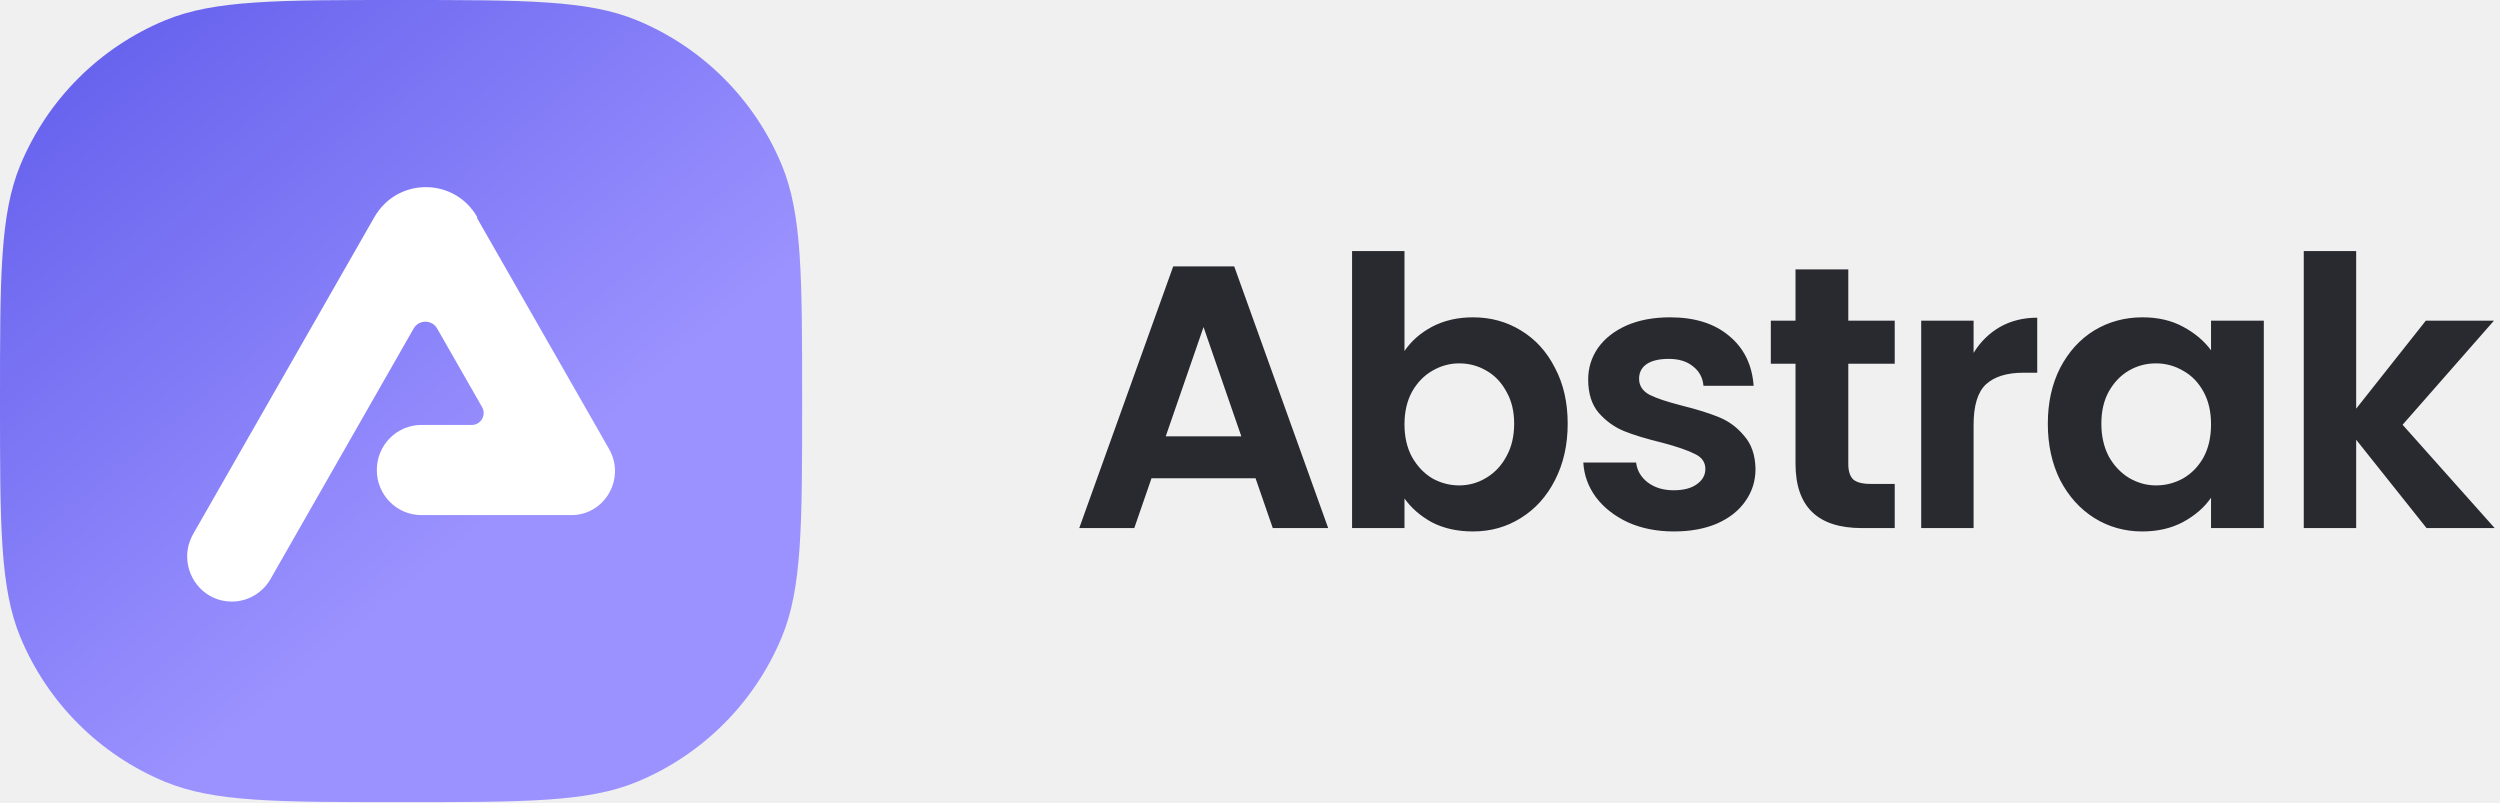
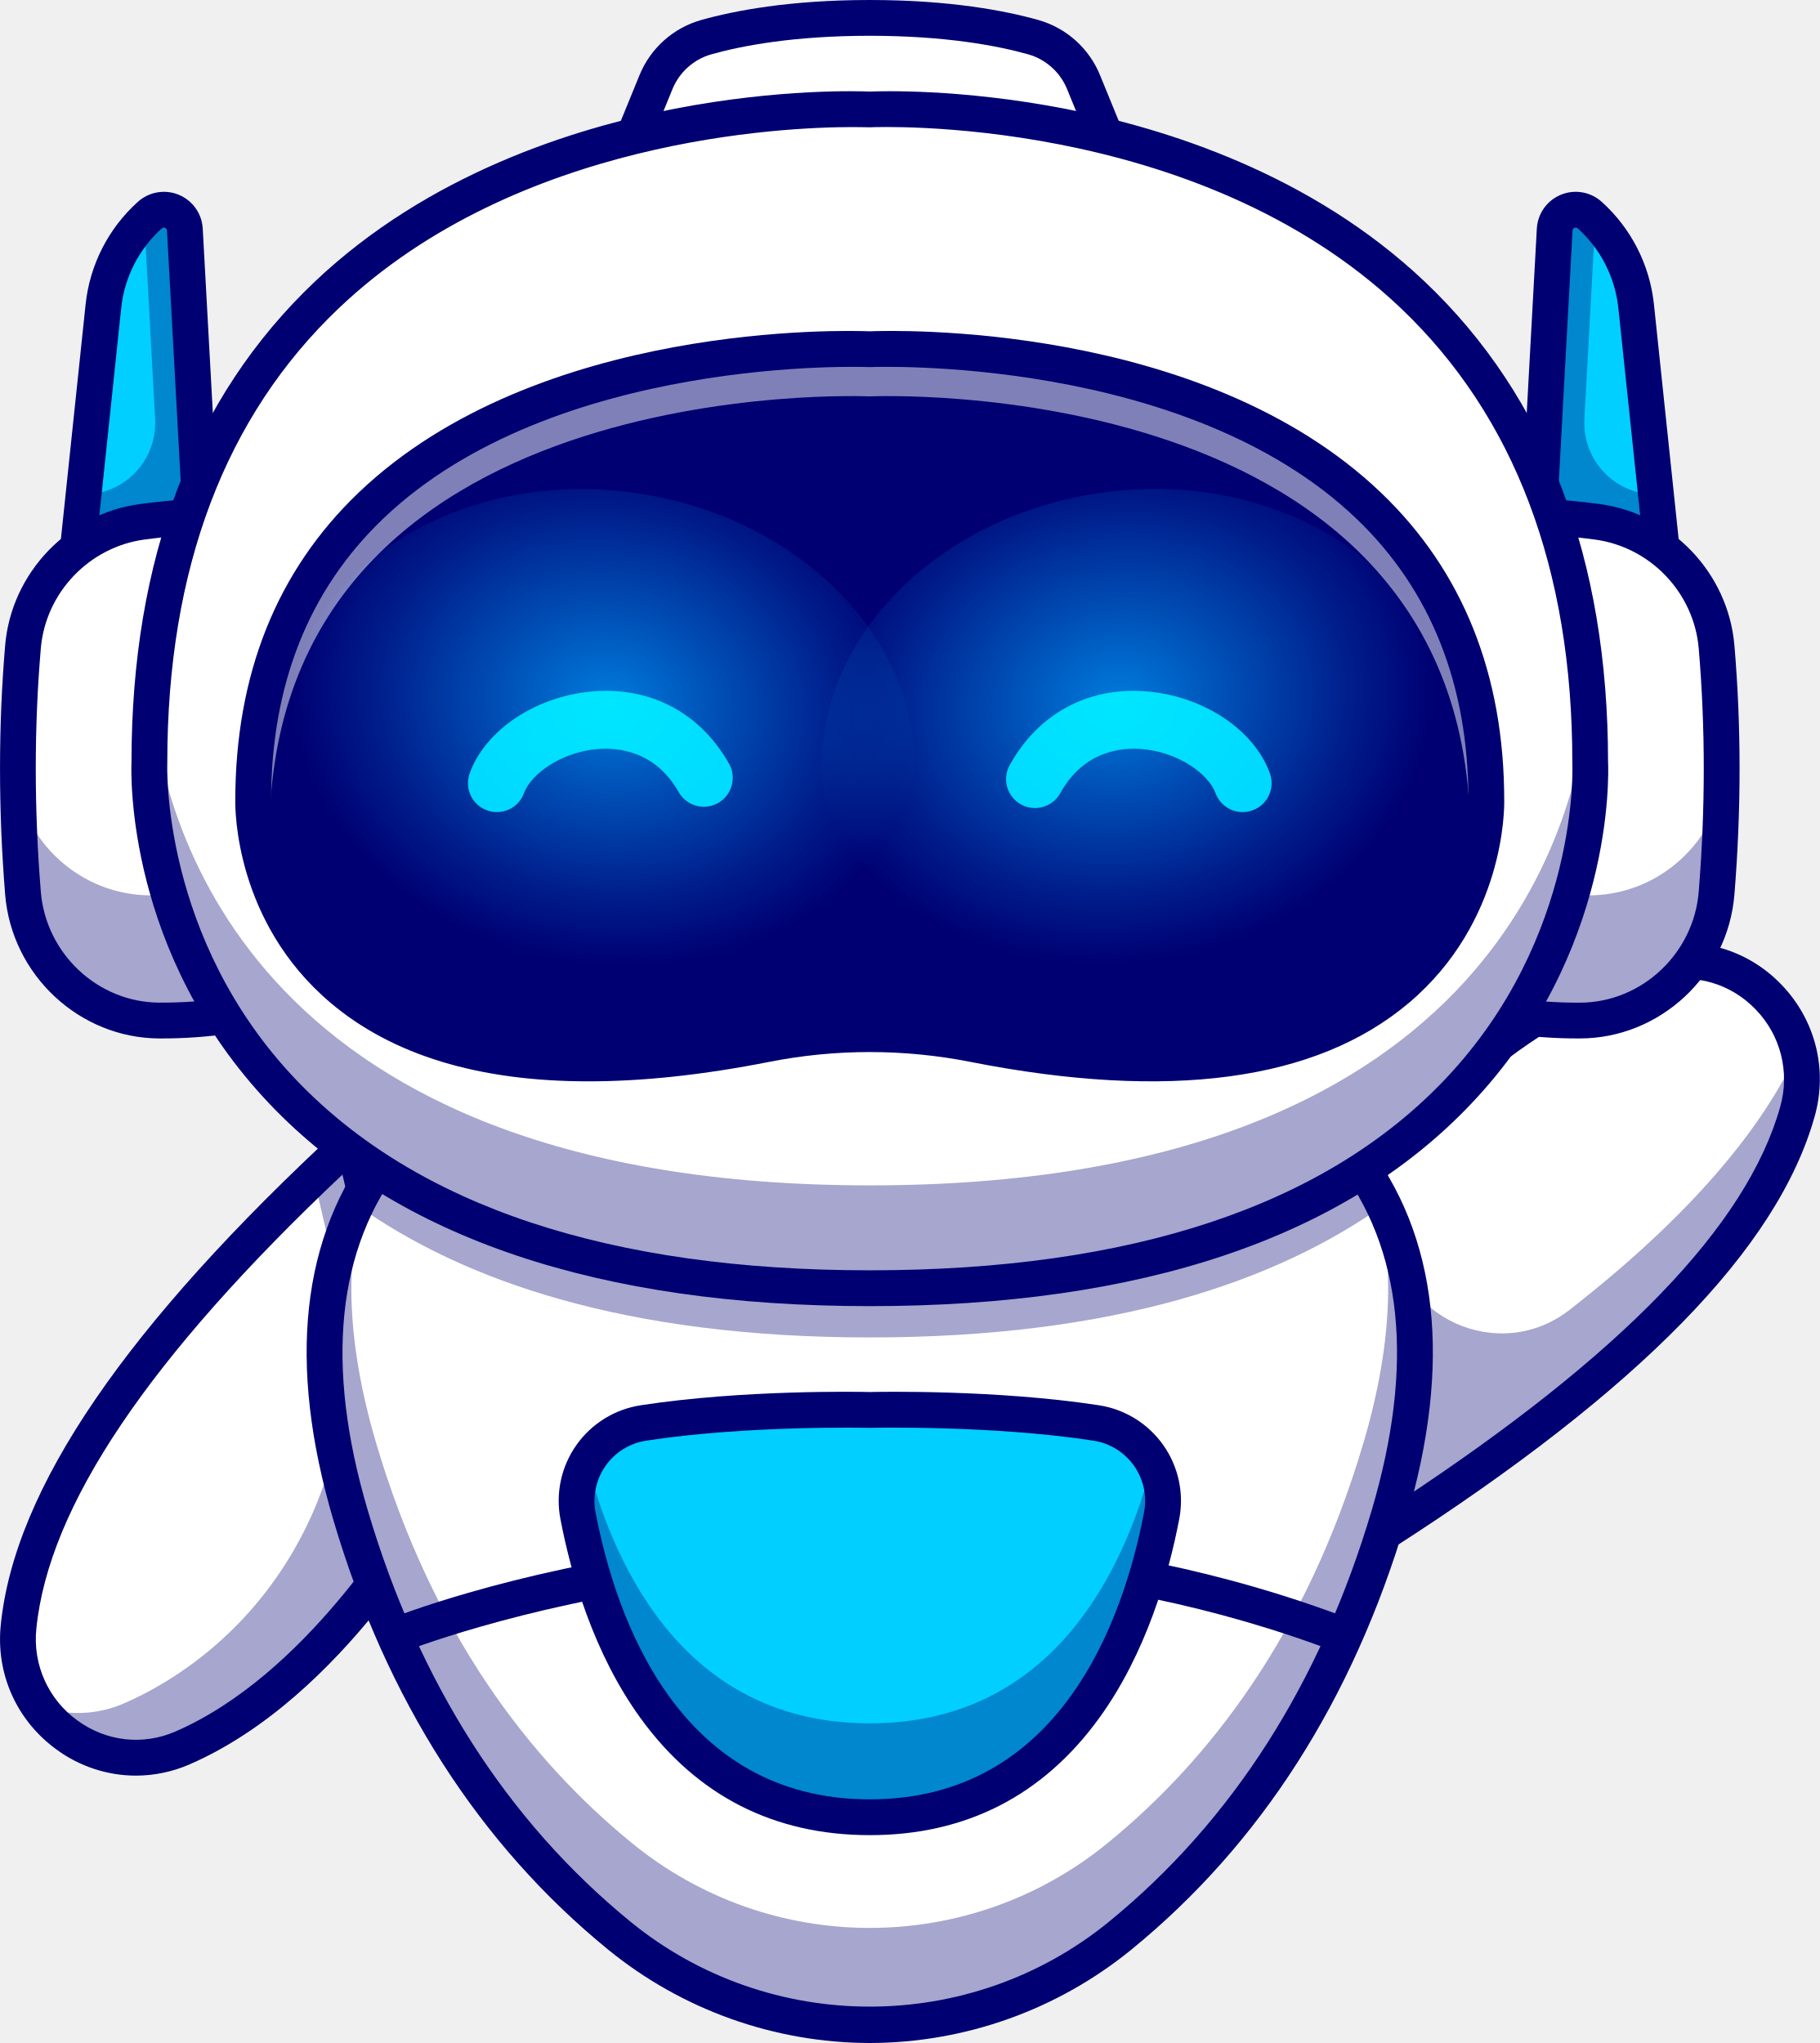
- <svg xmlns="http://www.w3.org/2000/svg" width="187" height="60" viewBox="0 0 187 60" fill="none">
-   <path d="M0 30C0 20.681 0 16.022 1.522 12.346C3.552 7.446 7.446 3.552 12.346 1.522C16.022 0 20.681 0 30 0V0C39.319 0 43.978 0 47.654 1.522C52.554 3.552 56.448 7.446 58.478 12.346C60 16.022 60 20.681 60 30V30C60 39.319 60 43.978 58.478 47.654C56.448 52.554 52.554 56.448 47.654 58.478C43.978 60 39.319 60 30 60V60C20.681 60 16.022 60 12.346 58.478C7.446 56.448 3.552 52.554 1.522 47.654C0 43.978 0 39.319 0 30V30Z" fill="url(#paint0_linear)" />
-   <g clip-path="url(#clip0)">
-     <path d="M44.531 31.786L35.673 16.292L35.702 16.245C33.991 13.249 29.712 13.249 28.001 16.245L14.449 39.943C14.144 40.484 14 41.06 14 41.625C14 43.388 15.394 44.999 17.34 44.999C18.533 44.999 19.633 44.354 20.232 43.318L30.939 24.577C31.331 23.891 32.31 23.891 32.701 24.577L36.059 30.448C36.399 31.041 35.973 31.786 35.293 31.786H31.52C29.677 31.786 28.186 33.293 28.186 35.155V35.161C28.186 37.023 29.677 38.529 31.52 38.529H40.672H42.74C45.245 38.529 46.812 35.789 45.562 33.596L44.531 31.786Z" fill="white" />
+ <svg xmlns="http://www.w3.org/2000/svg" xmlns:xlink="http://www.w3.org/1999/xlink" viewBox="0 0 2164.79 2430.37">
+   <defs>
+     <style>.cls-1{isolation:isolate;}.cls-2{fill:#fff;}.cls-3{opacity:0.35;}.cls-4{fill:#000072;}.cls-5{fill:#00cfff;}.cls-6{opacity:0.5;}.cls-7,.cls-8{mix-blend-mode:screen;}.cls-7{fill:url(#radial-gradient);}.cls-8{fill:url(#radial-gradient-2);}</style>
+     <radialGradient id="radial-gradient" cx="1142.82" cy="-14446.89" r="388.63" gradientTransform="matrix(0, 0.97, -0.8, 0, -10787.13, -212.95)" gradientUnits="userSpaceOnUse">
+       <stop offset="0" stop-color="#007bbf" />
+       <stop offset="0.22" stop-color="#005f93" />
+       <stop offset="0.76" stop-color="#001b2a" />
+       <stop offset="1" />
+     </radialGradient>
+     <radialGradient id="radial-gradient-2" cx="6889.44" cy="-15451.95" r="388.63" gradientTransform="matrix(-0.97, 0, 0, 0.8, 8020.81, 13192.68)" xlink:href="#radial-gradient" />
+   </defs>
+   <g class="cls-1">
+     <g id="Layer_1" data-name="Layer 1">
+       <path class="cls-2" d="M1622.86,1393.48S1780.39,1192.66,1971,1147c104-24.94,196.06,72.51,167.15,175.5-37,131.94-171.68,303.53-492.32,501Z" />
+       <g class="cls-3">
+         <path class="cls-4" d="M1654.58,1461.46l-5.27-98.8c-17,18.78-26.45,30.82-26.45,30.82l22.93,430c320.64-197.5,455.28-369.09,492.32-501a140.06,140.06,0,0,0,1-72.93c-40.46,89.14-123.84,193.13-271.94,308.59C1783.21,1623.6,1660.25,1567.82,1654.58,1461.46Z" />
+       </g>
+       <path class="cls-4" d="M1645.79,1844.77a21.28,21.28,0,0,1-21.25-20.15l-22.93-430a21.3,21.3,0,0,1,4.5-14.27c6.62-8.44,164.36-207.18,359.89-254.07,55.81-13.38,113.05,3.44,153.06,45,40.52,42.11,55.3,100.78,39.54,156.93-44.06,156.94-208,324.8-501.3,513.18A21.35,21.35,0,0,1,1645.79,1844.77Zm-1.24-444.2,20.53,385c264.76-174.21,412.93-327.78,452.54-468.87a119.16,119.16,0,0,0-29.23-115.9c-29.43-30.58-71.49-43-112.47-33.14C1813.15,1206.69,1672.33,1367.26,1644.55,1400.57Z" />
+       <path class="cls-2" d="M517.1,1776.08s-120.22,225.14-300,303.27C119,2122,11.47,2042,22,1935.58c13.55-136.37,116.3-328.75,397.73-579Z" />
+       <g class="cls-3">
+         <path class="cls-4" d="M419.77,1356.61q-24.36,21.66-46.9,42.73l25.87,111.49c44.5,191.78-37.58,392.82-207.1,492.94A396.53,396.53,0,0,1,148,2026.15a136.81,136.81,0,0,1-101.77,3.51c36,52,105.56,78.11,170.94,49.69,179.73-78.13,300-303.27,300-303.27Z" />
+       </g>
+       <path class="cls-4" d="M161.59,2112.31a160,160,0,0,1-94.51-31.17c-47.23-34.42-72-89.62-66.21-147.66,16.1-162.21,148.41-356,404.46-592.51a21.29,21.29,0,0,1,35.17,10.83l97.34,419.47a21.31,21.31,0,0,1-2,14.84c-5,9.46-125.84,232.6-310.25,312.76A160.45,160.45,0,0,1,161.59,2112.31Zm245.78-715C176.92,1614.88,57.7,1791.87,43.22,1937.69a119.19,119.19,0,0,0,48.93,109.06c34.3,25,77.85,29.89,116.51,13.08C362.44,1993,473,1810.49,494.52,1772.88Z" />
+       <path class="cls-2" d="M1652.15,1802.72c-70.6,238.45-192.22,396-319.69,500a470.17,470.17,0,0,1-595.71,0c-127.42-104-249.09-261.54-319.64-500-47.45-160.36-36.86-280.17,6.71-369.71,138.54-284.79,610.81-263,610.81-263s473.08-21.81,611.19,263.73C1689.07,1523.19,1699.45,1642.79,1652.15,1802.72Z" />
+       <g class="cls-3">
+         <path class="cls-4" d="M1645.82,1433.71c-127,90.23-319.59,157.31-611.19,157.31-291.39,0-483.77-67.4-610.81-158,138.54-284.79,610.81-263,610.81-263S1507.71,1148.17,1645.82,1433.71Z" />
+       </g>
+       <g class="cls-3">
+         <path class="cls-4" d="M1633.29,1410.26c25.31,79.19,26.09,179.52-11.53,306.66-67.1,226.74-182.76,376.52-303.93,475.4a447,447,0,0,1-566.4,0c-121.18-98.88-236.84-248.66-303.93-475.4-37.63-127.14-36.85-227.47-11.54-306.66-53.41,91.68-70.44,218.11-18.85,392.44,70.57,238.47,192.21,396,319.66,500a470.19,470.19,0,0,0,595.72,0c127.44-104,249.09-261.54,319.66-500C1703.73,1628.37,1686.7,1501.94,1633.29,1410.26Z" />
+       </g>
+       <path class="cls-4" d="M1592.08,1966.15c-296.08-113.1-583-107.21-771.65-82.36-205,27-341.5,81.65-342.86,82.2l-16-39.44c5.7-2.31,141.9-56.94,351.92-84.78,193.82-25.69,488.85-31.85,793.78,84.62Z" />
+       <path class="cls-4" d="M1034.63,2430.37A493.87,493.87,0,0,1,723.32,2319.2c-153.58-125.32-263.47-297.06-326.62-510.46C341.37,1621.77,358,1470,446,1357.57c173.84-221.89,561.13-210,588.59-208.9,27.36-1.13,414.72-13,588.58,208.9,88.07,112.4,104.67,264.2,49.34,451.17-63.14,213.39-173,385.13-326.61,510.46A493.89,493.89,0,0,1,1034.63,2430.37Zm-20.9-1239.44c-81.67,0-392.79,12.28-534.26,193-79,100.93-93.14,239.8-42,412.76,60.68,205,165.89,369.74,312.71,489.55,164.81,134.47,404,134.48,568.81,0,146.83-119.81,252-284.53,312.71-489.55,51.2-173,37.06-311.91-42-412.85-163.06-208.13-550.23-192.76-554.11-192.59l-1-21-1,21.06C1033.15,1191.21,1026.05,1190.93,1013.73,1190.93Z" />
+       <path class="cls-5" d="M1034.67,2161.82c243.31,0,322-227.57,347.15-358.75a93.79,93.79,0,0,0-78.09-110.32c-124.19-19-269.08-15.45-269.08-15.45s-144.89-3.6-269.08,15.45a93.78,93.78,0,0,0-78.08,110.32c25.15,131.18,103.84,358.75,347.14,358.75" />
+       <g class="cls-3">
+         <path class="cls-4" d="M1034.67,2050.09h0c-215.88,0-302.16-179.15-336.43-311.18a93.13,93.13,0,0,0-10.71,64.16c25.15,131.18,103.84,358.75,347.14,358.75h0c243.31,0,322-227.57,347.15-358.75a93.18,93.18,0,0,0-10.71-64.16C1336.83,1870.94,1250.55,2050.09,1034.67,2050.09Z" />
+       </g>
+       <path class="cls-4" d="M1034.67,2183.1v-42.57c226.91,0,301.8-213.94,326.25-341.47a72.5,72.5,0,0,0-60.42-85.27c-120.81-18.54-263.9-15.26-265.32-15.22h-1c-1.43,0-144.53-3.31-265.33,15.22a72.5,72.5,0,0,0-60.41,85.27c24.45,127.53,99.35,341.47,326.25,341.47v42.57c-113.92,0-205.64-46.75-272.61-139-56.14-77.3-82.89-171.58-95.44-237.07a115,115,0,0,1,95.75-135.35c122.12-18.73,261.13-16,272.31-15.71,11.2-.26,150.2-3,272.31,15.71a115.05,115.05,0,0,1,95.76,135.35c-12.55,65.48-39.3,159.77-95.44,237.07C1240.31,2136.35,1148.59,2183.1,1034.67,2183.1Z" />
+       <path class="cls-2" d="M1034.63,164.07c164,0,292.62,27.36,292.62,27.36L1289,97.94a91.69,91.69,0,0,0-59.86-53.72c-38.23-10.75-102-22.94-194.54-22.94S878.33,33.47,840.09,44.22a91.71,91.71,0,0,0-59.86,53.72L742,191.43S870.66,164.07,1034.63,164.07Z" />
+       <path class="cls-4" d="M1327.24,212.71a21.48,21.48,0,0,1-4.42-.46c-1.26-.27-128.58-26.9-288.18-26.9S747.71,212,746.45,212.25a21.28,21.28,0,0,1-24.12-28.87l38.2-93.49a112.23,112.23,0,0,1,73.79-66.15C872.82,12.91,938.81,0,1034.64,0s161.81,12.91,200.3,23.74a112.19,112.19,0,0,1,73.79,66.15l38.21,93.49a21.27,21.27,0,0,1-19.7,29.33ZM1034.64,42.56c-91,0-152.88,12-188.79,22.15A70.87,70.87,0,0,0,799.93,106L776.4,163.55a1616.42,1616.42,0,0,1,516.46,0L1269.34,106a70.88,70.88,0,0,0-45.93-41.28C1187.5,54.61,1125.6,42.56,1034.64,42.56Z" />
+       <path class="cls-5" d="M88.77,689.44,123,364.36A170,170,0,0,1,178.21,255.9h0c15.59-14.07,40.53-3.78,41.68,17.18l22.79,416.36Z" />
+       <g class="cls-3">
+         <path class="cls-4" d="M218.88,254.78c-1.44-26.36-40.67-25.29-40.67,1.12h0c-2.26,2-4.45,4.15-6.59,6.3l12.93,236.23a85.26,85.26,0,0,1-85.14,89.93h0L88.77,689.44H242.68Z" />
+       </g>
+       <path class="cls-4" d="M242.68,710.73H88.77a21.3,21.3,0,0,1-21.16-23.52l34.22-325.08A191,191,0,0,1,164,240.1a46.26,46.26,0,0,1,77.17,31.82l22.8,416.36a21.3,21.3,0,0,1-21.25,22.45ZM112.41,668.16H220.2L198.63,274.25a3.7,3.7,0,0,0-6.17-2.55,148.49,148.49,0,0,0-48.3,94.89Z" />
+       <path class="cls-2" d="M272.89,1208.15a547.88,547.88,0,0,1-83.1,5.91c-85.28-.18-155.54-66.6-162.45-151.61-9.69-119.31-6.17-220.47,0-292.93A164.24,164.24,0,0,1,169.71,620.65c22.26-2.91,42.83-4.79,60.07-6a51.49,51.49,0,0,1,54.92,47.67l35.56,486.41A56,56,0,0,1,272.89,1208.15Z" />
+       <g class="cls-3">
+         <path class="cls-4" d="M320.26,1148.74,309.75,1005a56,56,0,0,1-47.5,54.22,547.88,547.88,0,0,1-83.1,5.91c-75.49-.16-139.17-52.23-157.6-123.15.57,37.55,2.33,77.84,5.79,120.51,6.91,85,77.17,151.43,162.45,151.61a547.88,547.88,0,0,0,83.1-5.91A56,56,0,0,0,320.26,1148.74Z" />
+       </g>
+       <path class="cls-4" d="M191.05,1235.34h-1.3c-95.18-.2-175.83-75.38-183.62-171.16C-2,963.52-2,863.78,6.13,767.71c7.35-86.2,75-156.92,160.82-168.16,20-2.61,40.61-4.67,61.36-6.12a73,73,0,0,1,77.62,67.35l35.56,486.41a77.61,77.61,0,0,1-65.41,82A568.2,568.2,0,0,1,191.05,1235.34Zm42.33-599.53c-.7,0-1.4,0-2.11.08-19.9,1.39-39.68,3.36-58.79,5.86C106.32,650.42,54.2,704.91,48.55,771.32c-8,93.73-8,191.1,0,289.41,6,73.89,68.06,131.89,141.28,132h1.21a525.5,525.5,0,0,0,78.64-5.67h0A34.82,34.82,0,0,0,299,1150.3L263.48,663.88A30.3,30.3,0,0,0,233.38,635.81Z" />
+       <path class="cls-5" d="M1980.49,689.44l-34.22-325.08a170,170,0,0,0-55.21-108.46h0c-15.6-14.07-40.53-3.78-41.68,17.18l-22.79,416.36Z" />
+       <g class="cls-3">
+         <path class="cls-4" d="M1850.38,254.78c1.45-26.36,40.68-25.29,40.68,1.12h0c2.26,2,4.44,4.15,6.58,6.3l-12.93,236.23a85.27,85.27,0,0,0,85.14,89.93h0l10.64,101.08h-153.9Z" />
+       </g>
+       <path class="cls-4" d="M1980.49,710.73h-153.9a21.29,21.29,0,0,1-21.25-22.45l22.79-416.36a46.26,46.26,0,0,1,77.18-31.82,191,191,0,0,1,62.13,122l34.22,325.09a21.29,21.29,0,0,1-21.17,23.51Zm-131.43-42.57h107.8l-31.75-301.57a148.55,148.55,0,0,0-48.31-94.89,3.7,3.7,0,0,0-6.17,2.55Z" />
+       <path class="cls-2" d="M1796.38,1208.15a547.84,547.84,0,0,0,83.09,5.91c85.29-.18,155.54-66.6,162.45-151.61,9.7-119.31,6.18-220.47,0-292.93a164.25,164.25,0,0,0-142.37-148.87c-22.27-2.91-42.84-4.79-60.08-6a51.5,51.5,0,0,0-54.92,47.67L1749,1148.74A56,56,0,0,0,1796.38,1208.15Z" />
+       <g class="cls-3">
+         <path class="cls-4" d="M1749,1148.74,1759.52,1005a56,56,0,0,0,47.5,54.22,547.84,547.84,0,0,0,83.09,5.91c75.5-.16,139.18-52.23,157.6-123.15-.57,37.55-2.32,77.84-5.79,120.51-6.91,85-77.16,151.43-162.45,151.61a547.84,547.84,0,0,1-83.09-5.91A56,56,0,0,1,1749,1148.74Z" />
+       </g>
+       <path class="cls-4" d="M1878.22,1235.34a568.43,568.43,0,0,1-85-6.15,77.61,77.61,0,0,1-65.4-82l35.56-486.41A72.82,72.82,0,0,1,1841,593.43c20.74,1.45,41.38,3.51,61.35,6.12,85.84,11.24,153.47,82,160.81,168.16,8.18,96,8.18,195.77,0,296.47-7.78,95.78-88.43,171-183.61,171.16Zm-42.33-599.53a30.3,30.3,0,0,0-30.1,28.07l-35.56,486.41a34.84,34.84,0,0,0,29.35,36.82h0a525.46,525.46,0,0,0,78.63,5.67h1.22c73.22-.15,135.28-58.15,141.28-132,8-98.35,8-195.72,0-289.41-5.66-66.41-57.77-120.91-123.93-129.57-19.12-2.5-38.9-4.47-58.79-5.86C1837.3,635.84,1836.59,635.81,1835.89,635.81Z" />
+       <path class="cls-2" d="M1034.63,1532.51c890.76,0,856.94-625.89,856.94-625.89,0-820.83-856.94-776.37-856.94-776.37S177.7,85.79,177.7,906.62C177.7,906.62,146.92,1532.51,1034.63,1532.51Z" />
+       <g class="cls-3">
+         <path class="cls-4" d="M1889.38,836.68c-15.06,150.54-122.51,573.46-854.75,573.46S195.12,984.43,180,835.21q-2.23,34.57-2.28,71.41s-30.78,625.89,856.93,625.89c890.76,0,856.94-625.89,856.94-625.89Q1891.57,870.53,1889.38,836.68Z" />
+       </g>
+       <path class="cls-4" d="M910.67,1242.39a642,642,0,0,1,247.93,0c620.35,122.12,609.45-290,609.45-290,0-570.48-733.42-536.92-733.42-536.92S301.21,381.87,301.21,952.35C301.21,952.35,290.32,1364.51,910.67,1242.39Z" />
+       <path class="cls-4" d="M1763.76,879.8c-18.19,103.09-113,342.43-605.16,245.55a642,642,0,0,0-247.93,0c-492.13,96.88-587-142.46-605.17-245.55a606.67,606.67,0,0,0-4.29,72.55s-10.89,412.16,609.46,290a642,642,0,0,1,247.93,0c620.35,122.12,609.45-290,609.45-290A604.59,604.59,0,0,0,1763.76,879.8Z" />
+       <g class="cls-6">
+         <path class="cls-2" d="M320.42,994.41c0-555.54,714.21-522.86,714.21-522.86s714.21-32.68,714.21,522.86c0,0,1.2,46.33-20.87,102.84,41.91-74.17,40.08-144.9,40.08-144.9,0-570.48-733.42-536.92-733.42-536.92S301.21,381.87,301.21,952.35c0,0-1.82,70.73,40.09,144.9C319.23,1040.74,320.42,994.41,320.42,994.41Z" />
+       </g>
+       <path class="cls-4" d="M700,1286.38c-130.39,0-233.06-31.15-306.59-93.26-114.3-96.55-113.71-231.64-113.52-241C280,802.13,329.34,679,426.64,586c213.67-204.12,581.67-192.93,608-191.87,26.3-1.09,394.31-12.25,608,191.87,97.29,93,146.65,216.13,146.7,366.11.19,9.38.78,144.46-113.51,241-110.08,93-285.47,116.59-521.33,70.15a617.81,617.81,0,0,0-239.71,0h0Q797.33,1286.4,700,1286.38Zm334.6-77.41a662.73,662.73,0,0,1,128.07,12.54c222.14,43.73,385.35,23.39,485.11-60.46,100.43-84.41,99-207,99-208.19,0-.15,0-.36,0-.51,0-138-44.89-250.82-133.42-335.46-203.65-194.69-574-180.36-577.75-180.2-.64,0-1.29,0-1.93,0-3.69-.17-374.1-14.49-577.75,180.2-88.54,84.64-133.43,197.5-133.43,335.46v.56c0,1.18-1.48,123.73,98.95,208.14,99.76,83.85,263,104.19,485.12,60.46h0A662.67,662.67,0,0,1,1034.64,1209Z" />
+       <path class="cls-5" d="M591,966.08A34.42,34.42,0,0,1,558.68,920C577.5,868.08,637.84,828,705.43,822.5c69.16-5.63,128.2,26,162.25,86.78a34.4,34.4,0,0,1-60,33.62c-27.83-49.68-72.51-53.83-96.64-51.84-43.72,3.56-79.54,29.94-87.67,52.34A34.42,34.42,0,0,1,591,966.08Z" />
+       <path class="cls-5" d="M1478.25,966.08a34.42,34.42,0,0,1-32.34-22.68c-8.12-22.4-43.94-48.78-87.66-52.34-24.14-2-68.82,2.15-96.64,51.84a34.4,34.4,0,1,1-60-33.62c34.05-60.78,93.15-92.42,162.25-86.78,67.6,5.51,127.93,45.58,146.74,97.45a34.42,34.42,0,0,1-32.33,46.13Z" />
+       <path class="cls-4" d="M1034.64,1553.79c-321.78,0-561.86-80.81-713.59-240.18C150.11,1134.06,155.77,921.36,156.42,906.15c.09-241.67,73.34-433.7,217.69-570.76,134.81-128,307.54-182.72,428.71-206.09,125-24.11,220-20.88,231.82-20.35,11.79-.53,106.85-3.76,231.81,20.35,121.16,23.37,293.9,78.1,428.7,206.09,144.35,137.05,217.59,329.06,217.7,570.7.73,15.58,7.2,227.52-162.64,406.78C1598.76,1472.73,1358,1553.79,1034.64,1553.79ZM1014,151.17c-81.37,0-398.56,13.6-610.79,215.29C267.69,495.25,199,677,199,906.62l0,1c-.09,2-7.69,208.37,153.48,377.18,143.43,150.21,373,226.38,682.21,226.38,311.22,0,541.57-76.59,684.67-227.63,160.22-169.11,151.12-373.78,151-375.83l0-1.15c0-229.64-68.71-411.37-204.22-540.16-243.92-231.81-626.5-215.14-630.34-215l-1.09.06-1.11-.06C1033,151.48,1026.14,151.17,1014,151.17Z" />
+       <ellipse class="cls-7" cx="712.69" cy="892.72" rx="309.36" ry="376.17" transform="translate(-272.41 1471.04) rotate(-81.81)" />
+       <ellipse class="cls-8" cx="1352.69" cy="892.72" rx="376.17" ry="309.36" transform="translate(-113.33 201.69) rotate(-8.19)" />
+     </g>
  </g>
-   <path d="M93.916 35.776H86.132L84.844 39.5H80.728L87.756 19.928H92.32L99.348 39.5H95.204L93.916 35.776ZM92.852 32.64L90.024 24.464L87.196 32.64H92.852ZM105.055 26.256C105.559 25.509 106.25 24.903 107.127 24.436C108.023 23.969 109.04 23.736 110.179 23.736C111.504 23.736 112.699 24.063 113.763 24.716C114.846 25.369 115.695 26.303 116.311 27.516C116.946 28.711 117.263 30.101 117.263 31.688C117.263 33.275 116.946 34.684 116.311 35.916C115.695 37.129 114.846 38.072 113.763 38.744C112.699 39.416 111.504 39.752 110.179 39.752C109.022 39.752 108.004 39.528 107.127 39.08C106.268 38.613 105.578 38.016 105.055 37.288V39.5H101.135V18.78H105.055V26.256ZM113.259 31.688C113.259 30.755 113.063 29.952 112.671 29.28C112.298 28.589 111.794 28.067 111.159 27.712C110.543 27.357 109.871 27.18 109.143 27.18C108.434 27.18 107.762 27.367 107.127 27.74C106.511 28.095 106.007 28.617 105.615 29.308C105.242 29.999 105.055 30.811 105.055 31.744C105.055 32.677 105.242 33.489 105.615 34.18C106.007 34.871 106.511 35.403 107.127 35.776C107.762 36.131 108.434 36.308 109.143 36.308C109.871 36.308 110.543 36.121 111.159 35.748C111.794 35.375 112.298 34.843 112.671 34.152C113.063 33.461 113.259 32.64 113.259 31.688ZM125.208 39.752C123.938 39.752 122.8 39.528 121.792 39.08C120.784 38.613 119.981 37.988 119.384 37.204C118.805 36.42 118.488 35.552 118.432 34.6H122.38C122.454 35.197 122.744 35.692 123.248 36.084C123.77 36.476 124.414 36.672 125.18 36.672C125.926 36.672 126.505 36.523 126.916 36.224C127.345 35.925 127.56 35.543 127.56 35.076C127.56 34.572 127.298 34.199 126.776 33.956C126.272 33.695 125.46 33.415 124.34 33.116C123.182 32.836 122.23 32.547 121.484 32.248C120.756 31.949 120.121 31.492 119.58 30.876C119.057 30.26 118.796 29.429 118.796 28.384C118.796 27.525 119.038 26.741 119.524 26.032C120.028 25.323 120.737 24.763 121.652 24.352C122.585 23.941 123.677 23.736 124.928 23.736C126.776 23.736 128.25 24.203 129.352 25.136C130.453 26.051 131.06 27.292 131.172 28.86H127.42C127.364 28.244 127.102 27.759 126.636 27.404C126.188 27.031 125.581 26.844 124.816 26.844C124.106 26.844 123.556 26.975 123.164 27.236C122.79 27.497 122.604 27.861 122.604 28.328C122.604 28.851 122.865 29.252 123.388 29.532C123.91 29.793 124.722 30.064 125.824 30.344C126.944 30.624 127.868 30.913 128.596 31.212C129.324 31.511 129.949 31.977 130.472 32.612C131.013 33.228 131.293 34.049 131.312 35.076C131.312 35.972 131.06 36.775 130.556 37.484C130.07 38.193 129.361 38.753 128.428 39.164C127.513 39.556 126.44 39.752 125.208 39.752ZM138.253 27.208V34.712C138.253 35.235 138.375 35.617 138.617 35.86C138.879 36.084 139.308 36.196 139.905 36.196H141.725V39.5H139.261C135.957 39.5 134.305 37.895 134.305 34.684V27.208H132.457V23.988H134.305V20.152H138.253V23.988H141.725V27.208H138.253ZM147.625 26.396C148.129 25.575 148.782 24.931 149.585 24.464C150.406 23.997 151.339 23.764 152.385 23.764V27.88H151.349C150.117 27.88 149.183 28.169 148.549 28.748C147.933 29.327 147.625 30.335 147.625 31.772V39.5H143.705V23.988H147.625V26.396ZM153.177 31.688C153.177 30.12 153.485 28.729 154.101 27.516C154.736 26.303 155.585 25.369 156.649 24.716C157.732 24.063 158.936 23.736 160.261 23.736C161.418 23.736 162.426 23.969 163.285 24.436C164.162 24.903 164.862 25.491 165.385 26.2V23.988H169.333V39.5H165.385V37.232C164.881 37.96 164.181 38.567 163.285 39.052C162.408 39.519 161.39 39.752 160.233 39.752C158.926 39.752 157.732 39.416 156.649 38.744C155.585 38.072 154.736 37.129 154.101 35.916C153.485 34.684 153.177 33.275 153.177 31.688ZM165.385 31.744C165.385 30.792 165.198 29.98 164.825 29.308C164.452 28.617 163.948 28.095 163.313 27.74C162.678 27.367 161.997 27.18 161.269 27.18C160.541 27.18 159.869 27.357 159.253 27.712C158.637 28.067 158.133 28.589 157.741 29.28C157.368 29.952 157.181 30.755 157.181 31.688C157.181 32.621 157.368 33.443 157.741 34.152C158.133 34.843 158.637 35.375 159.253 35.748C159.888 36.121 160.56 36.308 161.269 36.308C161.997 36.308 162.678 36.131 163.313 35.776C163.948 35.403 164.452 34.88 164.825 34.208C165.198 33.517 165.385 32.696 165.385 31.744ZM181.506 39.5L176.242 32.892V39.5H172.322V18.78H176.242V30.568L181.45 23.988H186.546L179.714 31.772L186.602 39.5H181.506Z" fill="#292930" />
-   <defs>
-     <linearGradient id="paint0_linear" x1="8.5" y1="4" x2="51.5" y2="55" gradientUnits="userSpaceOnUse">
-       <stop stop-color="#6964EE" />
-       <stop offset="0.674" stop-color="#9B92FF" />
-     </linearGradient>
-     <clipPath id="clip0">
-       <rect width="32" height="31" fill="white" transform="translate(14 14)" />
-     </clipPath>
-   </defs>
</svg>
